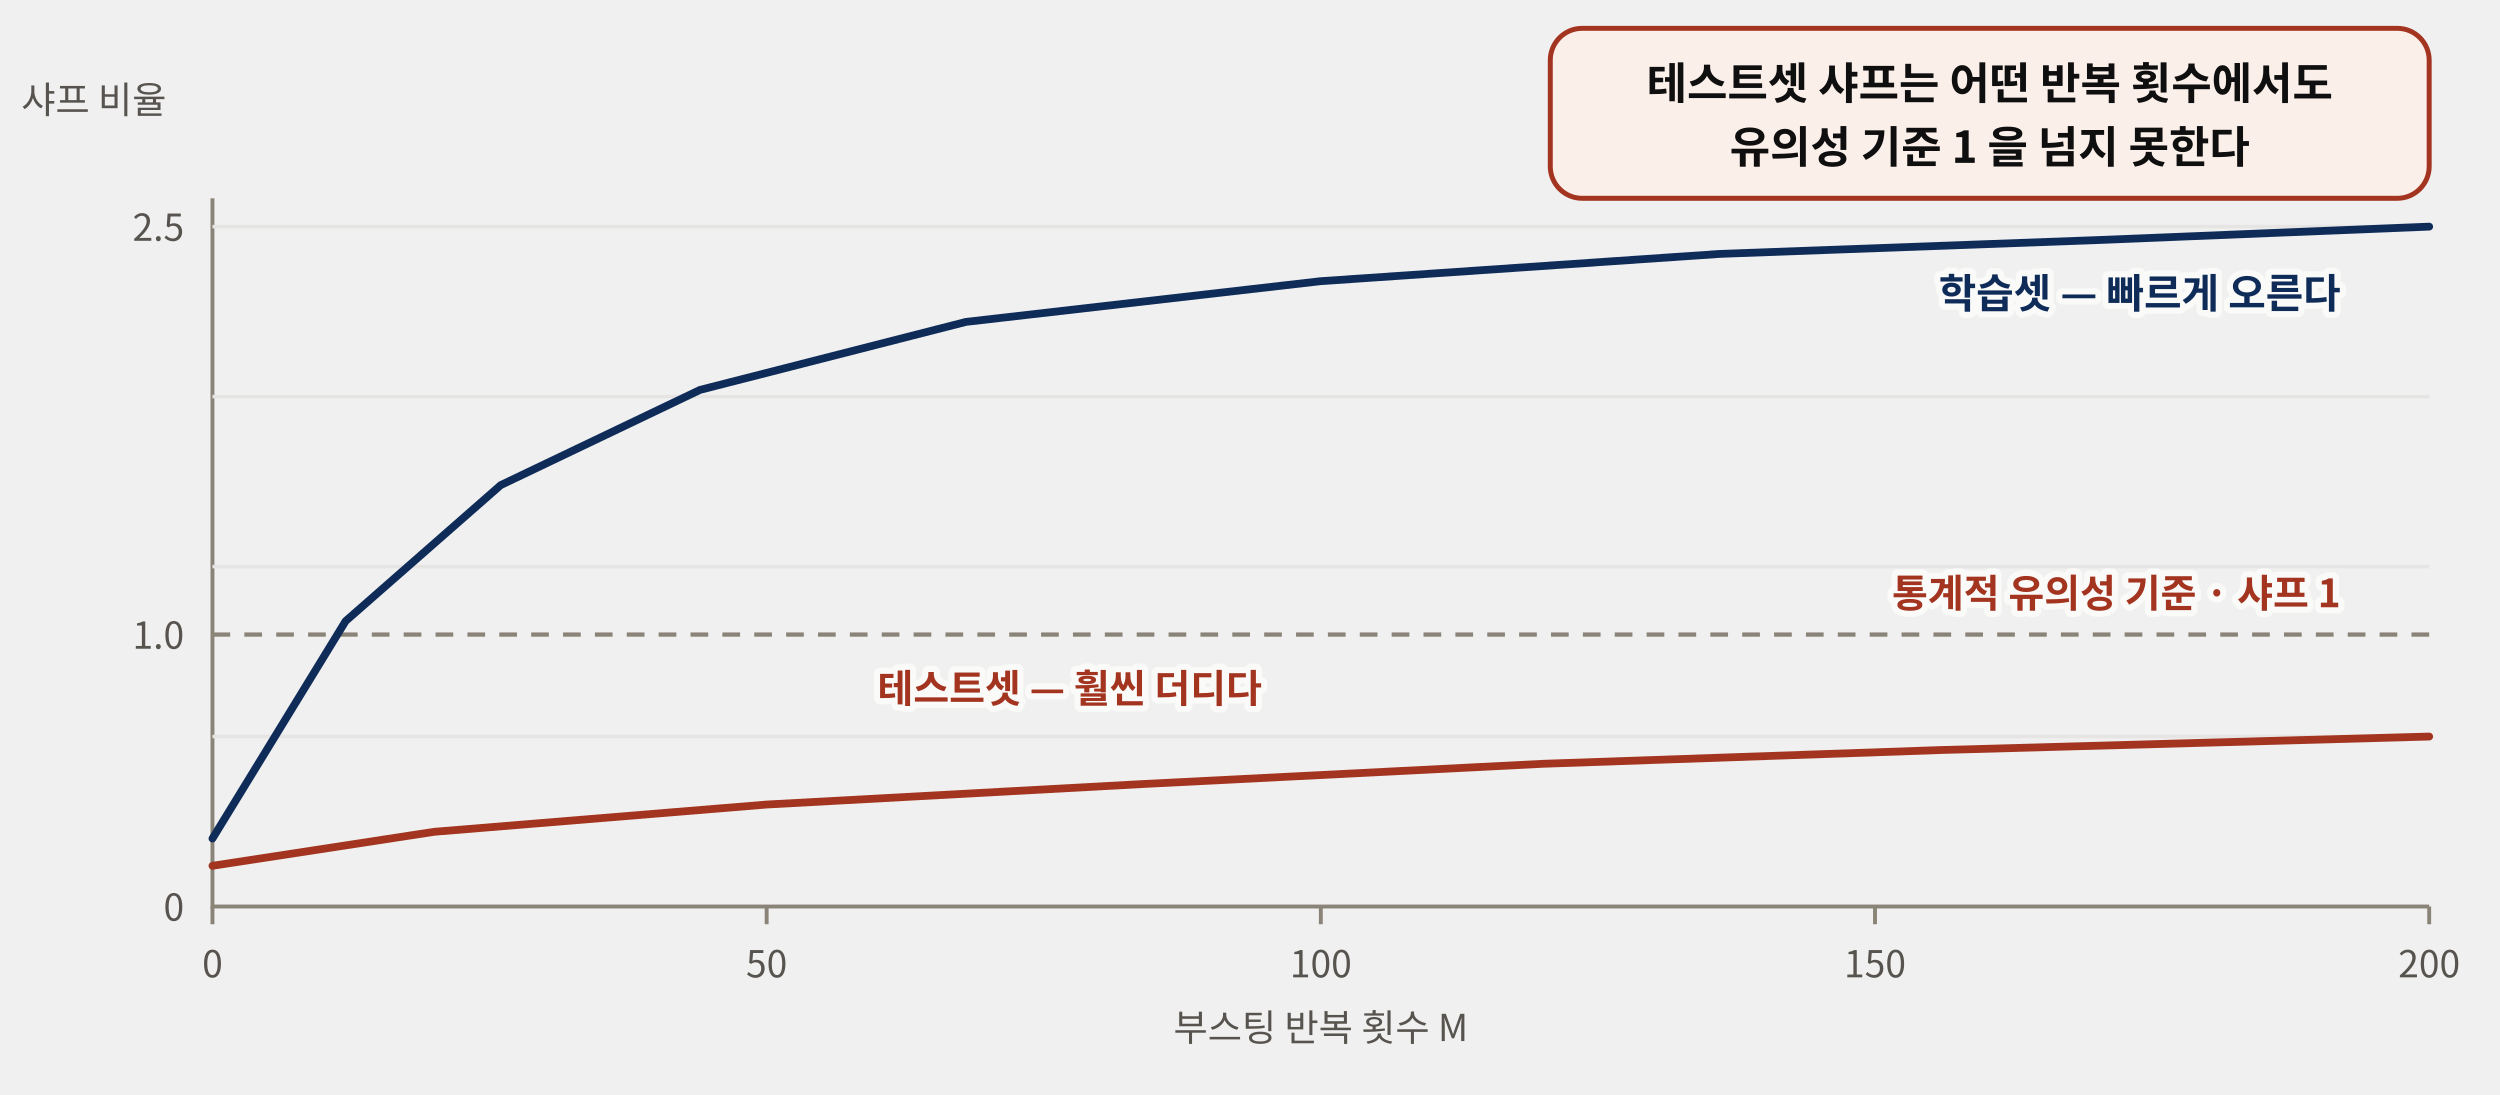
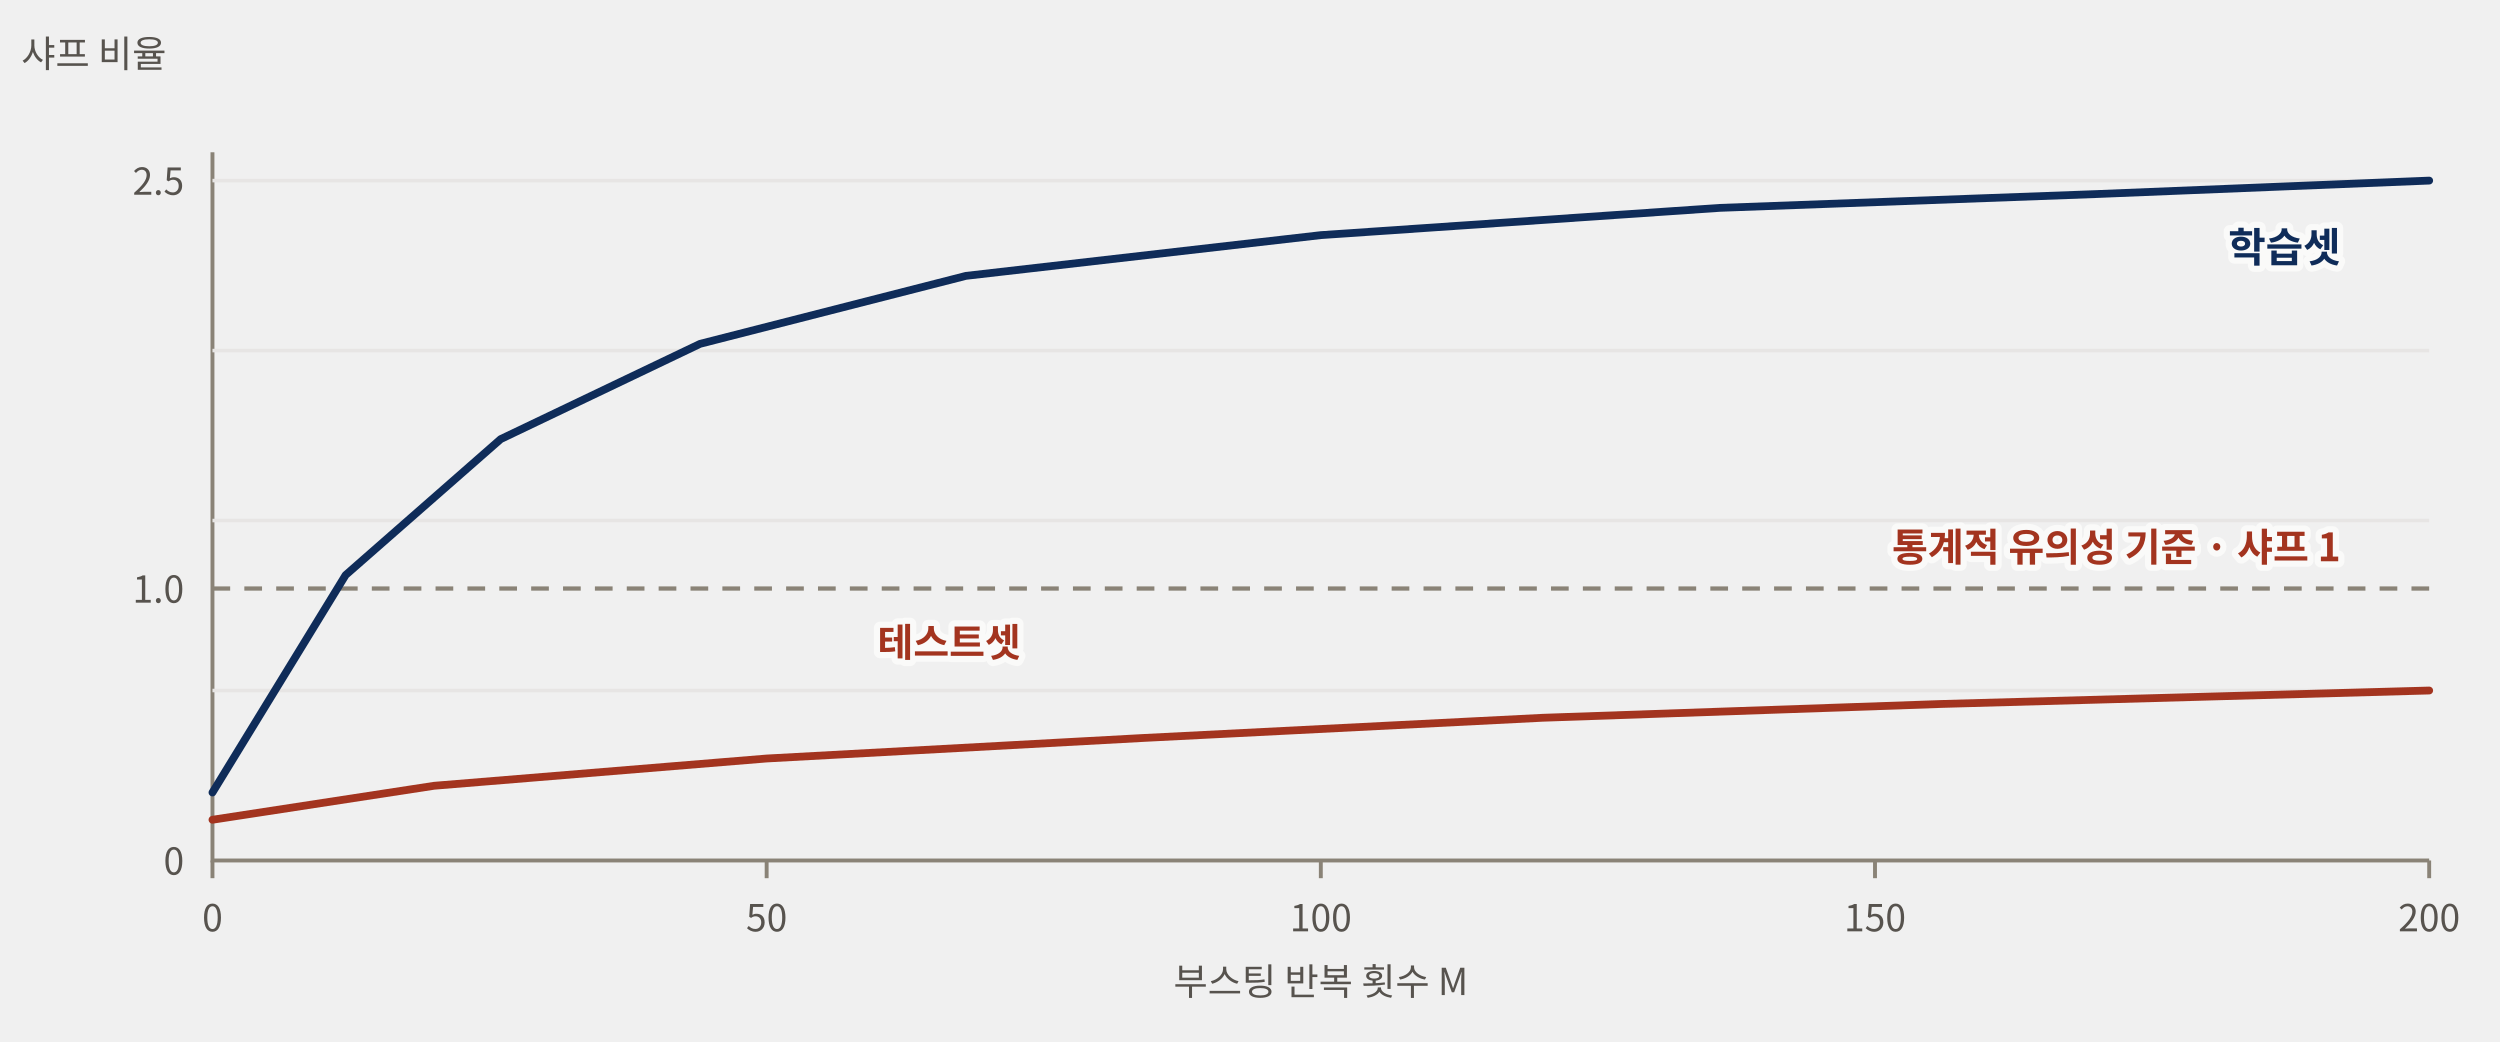
- <svg xmlns="http://www.w3.org/2000/svg" viewBox="14 -6 706 309" font-family="Noto Sans CJK KR,Apple SD Gothic Neo,Malgun Gothic,Noto Sans KR,NanumGothic,Inter,system-ui,sans-serif" role="img">
+ <svg xmlns="http://www.w3.org/2000/svg" viewBox="14 7 706 294" font-family="Noto Sans CJK KR,Apple SD Gothic Neo,Malgun Gothic,Noto Sans KR,NanumGothic,Inter,system-ui,sans-serif" role="img">
  <defs>
    <marker id="ah" markerWidth="9" markerHeight="9" refX="7" refY="3" orient="auto">
      <path d="M0,0 L7,3 L0,6 Z" fill="#0F2C59" />
    </marker>
    <marker id="ahr" markerWidth="9" markerHeight="9" refX="7" refY="3" orient="auto">
      <path d="M0,0 L7,3 L0,6 Z" fill="#A3341F" />
    </marker>
    <marker id="ahg" markerWidth="9" markerHeight="9" refX="7" refY="3" orient="auto">
      <path d="M0,0 L7,3 L0,6 Z" fill="#1B6B3A" />
    </marker>
    <style>
      .t{fill:#0F0F10;font-size:13px;font-weight:700;text-anchor:middle}
      .tl{fill:#0F0F10;font-size:12.5px;font-weight:700;text-anchor:start}
      .s{fill:#57534E;font-size:10.5px;text-anchor:middle}
      .sl{fill:#57534E;font-size:10.5px;text-anchor:start}
      .sr{fill:#57534E;font-size:10.5px;text-anchor:end}
      .lab{fill:#0F2C59;font-size:11.5px;font-weight:700;text-anchor:middle}
      .labl{fill:#0F2C59;font-size:11.5px;font-weight:700;text-anchor:start}
      .box{fill:#fff;stroke:#0F2C59;stroke-width:1.4}
      .key{fill:#0F2C59;stroke:#0F2C59}
      .tk{fill:#fff;font-size:13px;font-weight:700;text-anchor:middle}
      .sk{fill:#C7D2E6;font-size:10.5px;text-anchor:middle}
      .good{fill:#E8F1EA;stroke:#1B6B3A;stroke-width:1.4}
      .goodt{fill:#1B6B3A;font-size:11px;font-weight:700;text-anchor:middle}
      .warn{fill:#FBEFEA;stroke:#A3341F;stroke-width:1.4}
      .warnt{fill:#A3341F;font-size:11px;font-weight:700;text-anchor:middle}
      .muted{fill:#F3F1EC;stroke:#8A8377;stroke-width:1.3}
      .mutedt{fill:#6B6357;font-size:10.5px;font-weight:700;text-anchor:middle}
      .a{stroke:#0F2C59;stroke-width:1.4;fill:none;marker-end:url(#ah)}
      .ar{stroke:#A3341F;stroke-width:1.4;fill:none;marker-end:url(#ahr)}
      .ag{stroke:#1B6B3A;stroke-width:1.4;fill:none;marker-end:url(#ahg)}
      .plain{stroke:#0F2C59;stroke-width:1.3;fill:none}
      .axis{stroke:#8A8377;stroke-width:1.1;fill:none}
      .grid{stroke:#E7E5E4;stroke-width:1;fill:none}
      .ln{stroke:#0F2C59;stroke-width:2.2;fill:none;stroke-linejoin:round;stroke-linecap:round}
      .lnr{stroke:#A3341F;stroke-width:2.2;fill:none;stroke-linejoin:round;stroke-linecap:round}
      .lng{stroke:#1B6B3A;stroke-width:2.2;fill:none;stroke-linejoin:round;stroke-linecap:round}
      .lnthin{stroke:#9AA9C4;stroke-width:1.1;fill:none;stroke-linejoin:round}
      .dash{stroke:#8A8377;stroke-width:1.2;fill:none;stroke-dasharray:5 4}
      .band{fill:#0F2C59;opacity:.07}
      .bandr{fill:#A3341F;opacity:.09}
      .edge{fill:none;stroke:#0F2C59;stroke-width:1.3}
      .halo{paint-order:stroke fill;stroke:#FAFAF9;stroke-width:3.5px;stroke-linejoin:round}
      .an-s{text-anchor:start}
      .an-m{text-anchor:middle}
      .an-e{text-anchor:end}
    </style>
  </defs>
  <text class="sl" x="20" y="26">샤프 비율</text>
-   <rect class="warn" x="451.8" y="2" width="248.2" height="48" rx="9" />
-   <text class="t an-m" x="575.9" y="22" style="font-size:12.4px">테스트셋 샤프는 어떤 반복 횟수에서도</text>
-   <text class="t an-m" x="575.9" y="40" style="font-size:12.4px">유의성 기준 1 을 넘지 못한다</text>
  <path class="axis" d="M74,50 V250 H700" />
  <path class="grid" d="M74,202.0 H700" />
  <path class="grid" d="M74,154.0 H700" />
  <path class="grid" d="M74,106.0 H700" />
  <path class="grid" d="M74,58.0 H700" />
  <text class="sr an-e" x="66" y="254">0</text>
  <text class="sr an-e" x="66" y="177.2">1.0</text>
  <text class="sr an-e" x="66" y="62.0">2.5</text>
  <path class="axis" d="M74.0,250 v5" />
  <text class="s an-m" x="74.0" y="270">0</text>
  <path class="axis" d="M230.5,250 v5" />
  <text class="s an-m" x="230.5" y="270">50</text>
  <path class="axis" d="M387.0,250 v5" />
  <text class="s an-m" x="387.0" y="270">100</text>
  <path class="axis" d="M543.5,250 v5" />
  <text class="s an-m" x="543.5" y="270">150</text>
  <path class="axis" d="M700.0,250 v5" />
  <text class="s an-m" x="700.0" y="270">200</text>
  <text class="s an-m" x="387.0" y="288">부스팅 반복 횟수 M</text>
  <path class="dash" d="M74,173.2 H700" stroke="#A3341F" />
  <path class="ln" d="M74.0,230.8 L111.6,169.4 L155.4,131.0 L211.7,104.1 L286.8,84.9 L387.0,73.4 L499.7,65.7 L606.1,61.8 L700.0,58.0" />
  <path class="lnr" d="M74.0,238.5 L136.6,228.9 L230.5,221.2 L336.9,215.4 L449.6,209.7 L562.3,205.8 L700.0,202.0" />
-   <text class="lab an-e halo" x="675.0" y="81.0">학습셋 — 빠르게 오른다</text>
+   <text class="lab an-e halo" x="675.0" y="81.0">학습셋</text>
  <text class="warnt an-e halo" x="675.0" y="165.5">통계적 유의성 기준 · 샤프 1</text>
-   <text class="warnt an-s halo" x="261.8" y="192.4">테스트셋 — 훨씬 더디다</text>
+   <text class="warnt an-s halo" x="261.8" y="192.4">테스트셋</text>
</svg>
